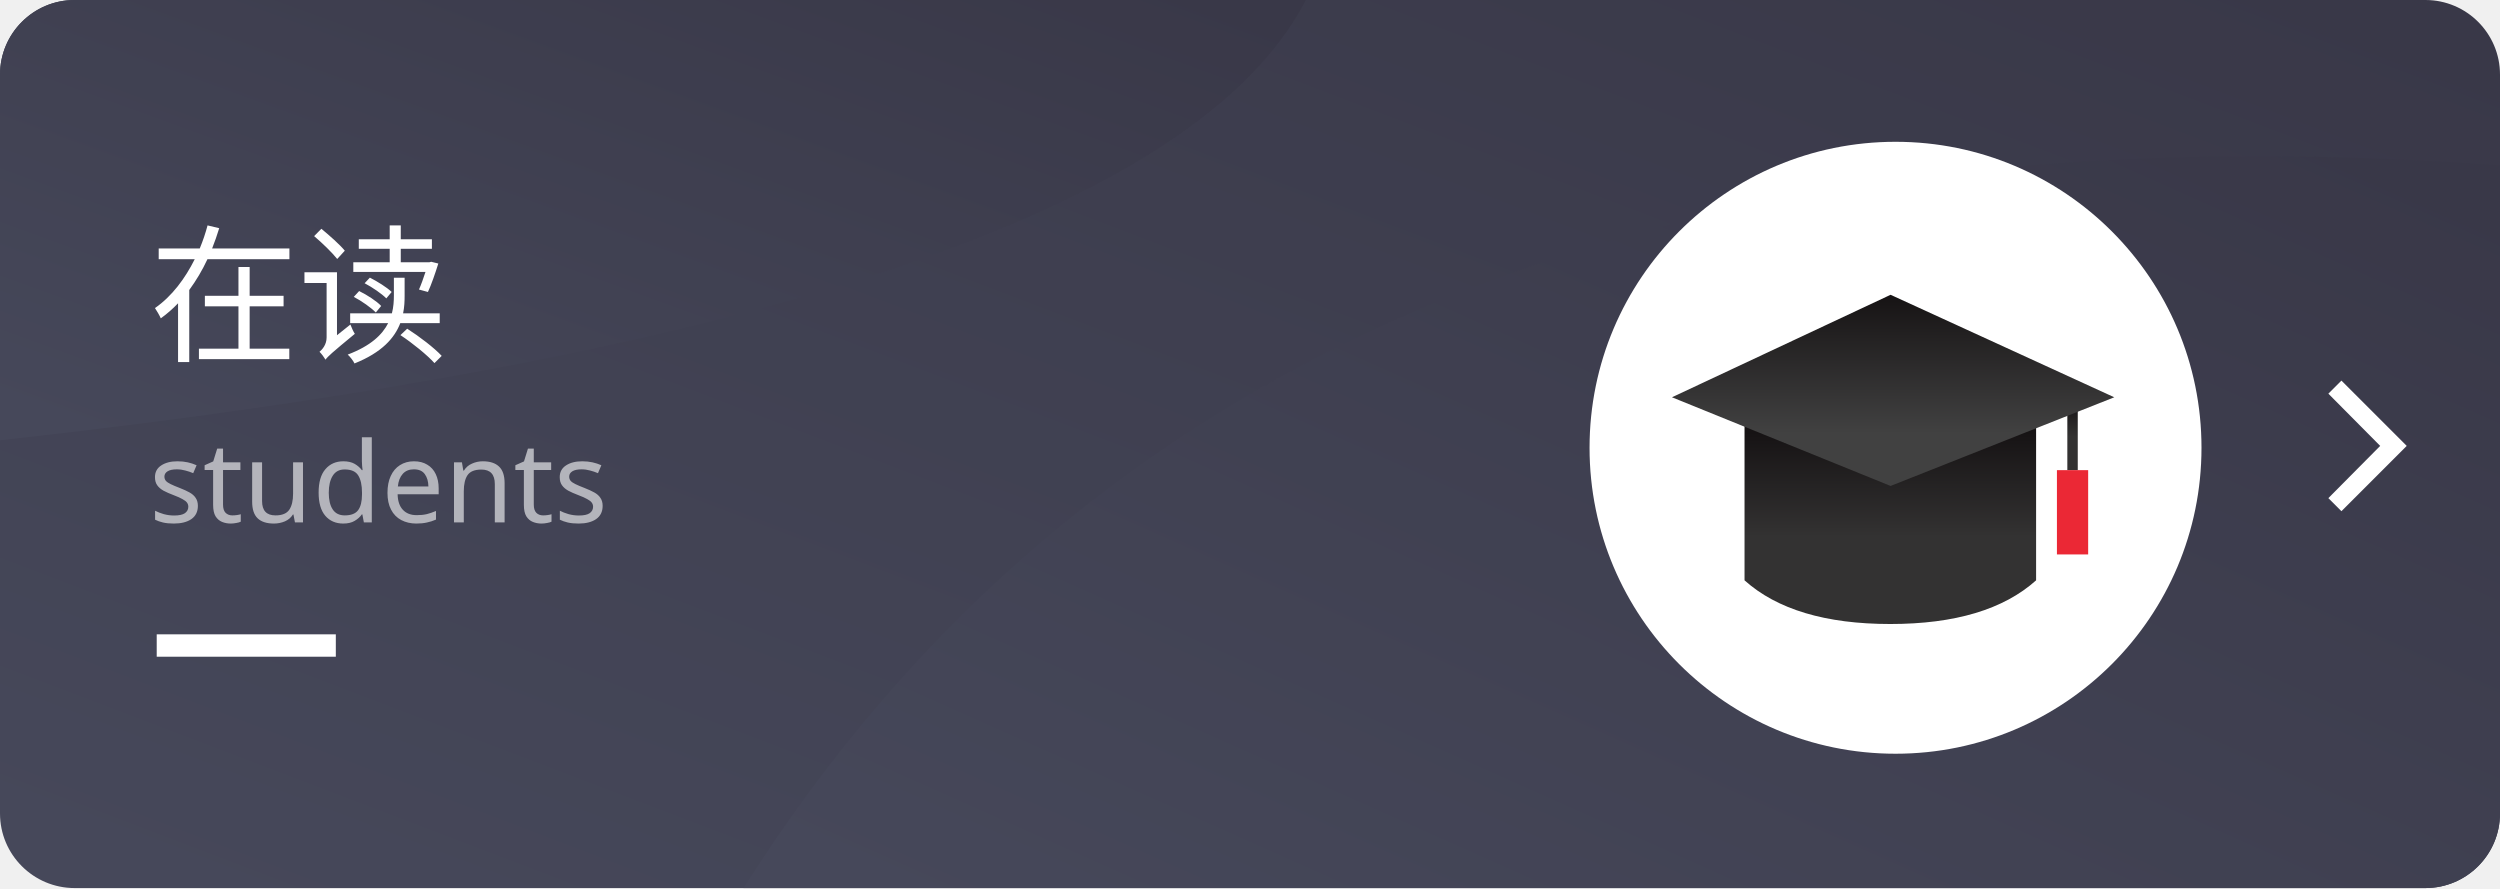
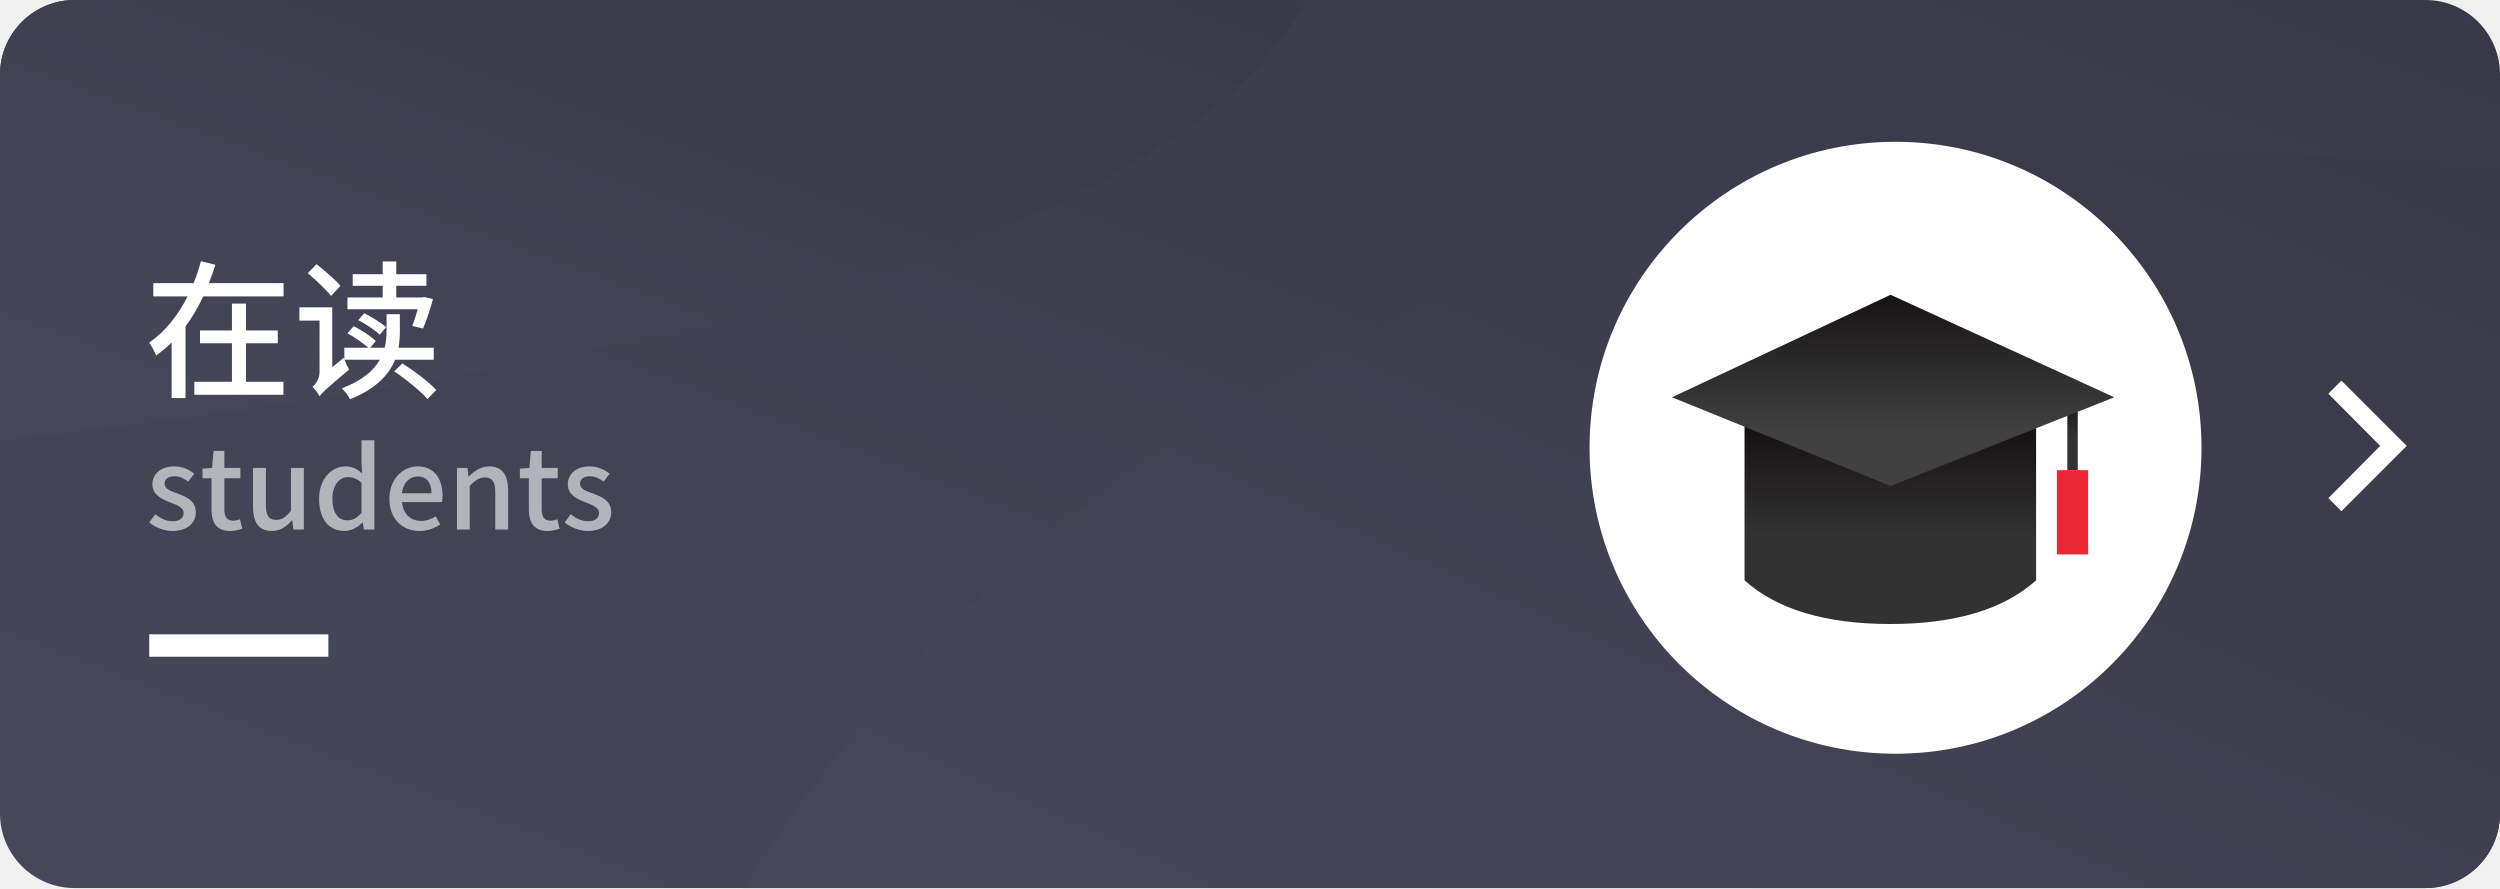
<svg xmlns="http://www.w3.org/2000/svg" width="335px" height="119px" viewBox="0 0 335 119" version="1.1">
  <defs>
    <linearGradient x1="98.904%" y1="5.281%" x2="1.729%" y2="94.724%" id="linearGradient-1">
      <stop stop-color="#393848" offset="0%" />
      <stop stop-color="#46485A" offset="100%" />
    </linearGradient>
    <linearGradient x1="50%" y1="50%" x2="50%" y2="3.061617e-15%" id="linearGradient-2">
      <stop stop-color="#333232" offset="0%" />
      <stop stop-color="#161314" offset="100%" />
    </linearGradient>
    <linearGradient x1="50%" y1="61.74%" x2="50%" y2="15.657%" id="linearGradient-3">
      <stop stop-color="#333232" offset="0%" />
      <stop stop-color="#161314" offset="100%" />
    </linearGradient>
    <linearGradient x1="50%" y1="72.43%" x2="50%" y2="3.061617e-15%" id="linearGradient-4">
      <stop stop-color="#414141" offset="0%" />
      <stop stop-color="#161314" offset="100%" />
    </linearGradient>
  </defs>
-   <g id="2018年12月05日" stroke="none" stroke-width="1" fill="none" fill-rule="evenodd">
+   <g id="表单" stroke="none" stroke-width="1" fill="none" fill-rule="evenodd">
    <g id="职业认证-step1" transform="translate(-20, -383)">
      <g id="在读" transform="translate(20, 383)">
        <g id="Path-2">
          <rect id="Mask" fill="url(#linearGradient-1)" fill-rule="nonzero" x="0" y="0" width="335" height="119" rx="10" />
          <path d="M174.992,4.4408921e-16 C160.441,28.068 102.11,47.733 -3.99680289e-15,58.997 L0,10 C-6.76353751e-16,4.477 4.477,8.11995798e-15 10,7.10542736e-15 L174.992,0 Z" id="Combined-Shape" fill="url(#linearGradient-1)" fill-rule="nonzero" />
          <path d="M335,22.162 L335,109 C335,114.523 330.523,119 325,119 L99.634,119 C145.599,46.317 224.054,14.038 335,22.162 Z" id="Combined-Shape" fill="url(#linearGradient-1)" fill-rule="nonzero" />
          <polygon id="ion-ios-arrow-forward---Ionicons" fill="#FFFFFF" points="312 52.75 313.75 51 322.5 59.75 313.75 68.5 312 66.75 318.945 59.75" />
        </g>
-         <text font-family="SourceHanSansSC-Medium, Source Han Sans SC" font-size="20" font-weight="400" fill="#FFFFFF">
-           <tspan x="20" y="47">在读</tspan>
-         </text>
-         <rect id="Rectangle" fill="#FFFFFF" fill-rule="nonzero" x="21" y="85" width="24" height="3" />
+         <path d="M32.96,46 L32.96,51.16 L37.98,51.16 L37.98,52.9 L26.04,52.9 L26.04,51.16 L31.08,51.16 L31.08,46 L26.8,46 L26.8,44.28 L31.08,44.28 L31.08,40.68 L32.96,40.68 L32.96,44.28 L37.22,44.28 L37.22,46 L32.96,46 Z M28,37.94 L38,37.94 L38,39.72 L27.24,39.72 C26.56,41.14 25.78,42.5 24.86,43.74 L24.86,53.34 L23,53.34 L23,45.9 C22.36,46.52 21.66,47.12 20.92,47.64 C20.72,47.14 20.3,46.34 20,45.9 C22.2,44.4 23.9,42.16 25.14,39.72 L20.54,39.72 L20.54,37.94 L25.94,37.94 C26.36,36.96 26.66,35.98 26.92,35 L28.86,35.48 C28.6,36.3 28.32,37.12 28,37.94 Z M56.68,44.02 L55.24,43.68 C55.48,43.08 55.74,42.26 55.98,41.44 L46.56,41.44 L46.56,39.86 L51.28,39.86 L51.28,38.3 L47.26,38.3 L47.26,36.74 L51.28,36.74 L51.28,35.04 L53.1,35.04 L53.1,36.74 L57.14,36.74 L57.14,38.3 L53.1,38.3 L53.1,39.86 L56.56,39.86 L56.86,39.8 L58.02,40.08 C57.64,41.46 57.14,43.02 56.68,44.02 Z M51.74,43.84 L50.88,44.86 C50.28,44.26 49.02,43.42 48,42.9 L48.82,41.98 C49.82,42.48 51.08,43.26 51.74,43.84 Z M45.62,38.3 L44.36,39.66 C43.72,38.82 42.32,37.52 41.24,36.6 L42.42,35.4 C43.5,36.26 44.94,37.48 45.62,38.3 Z M58.12,48.2 L52.94,48.2 C52.16,50.14 50.46,52.08 46.9,53.5 C46.72,53.06 46.18,52.4 45.8,52.04 C48.6,50.98 50.1,49.62 50.9,48.2 L46.16,48.2 C46.34,48.68 46.6,49.22 46.78,49.52 C43.64,52.16 43.12,52.66 42.82,53.1 C42.64,52.72 42.16,52.1 41.88,51.82 C42.26,51.52 42.82,50.82 42.82,49.82 L42.82,42.96 L40.12,42.96 L40.12,41.18 L44.52,41.18 L44.52,49.2 L46.06,47.94 L46.14,48.16 L46.14,46.6 L49.36,46.6 C48.68,46 47.52,45.18 46.56,44.66 L47.4,43.7 C48.44,44.24 49.72,45.06 50.36,45.7 L49.6,46.6 L51.54,46.6 C51.76,45.82 51.8,45.04 51.8,44.34 L51.8,42.1 L53.58,42.1 L53.58,44.38 C53.58,45.08 53.54,45.84 53.4,46.6 L58.12,46.6 L58.12,48.2 Z M52.82,49.76 L53.92,48.7 C55.5,49.7 57.5,51.2 58.46,52.26 L57.28,53.46 C56.36,52.42 54.42,50.82 52.82,49.76 Z" fill="#FFFFFF" />
+         <rect id="Rectangle" fill="#FFFFFF" fill-rule="nonzero" x="20" y="85" width="24" height="3" />
        <circle id="Oval" fill="#FFFFFF" fill-rule="nonzero" cx="254" cy="60" r="41" />
        <g id="Group-41" transform="translate(224, 39)" fill-rule="nonzero">
          <polygon id="Rectangle-48" fill="url(#linearGradient-2)" points="53.023 14.941 54.419 14.941 54.419 24 53.023 24" />
          <rect id="Rectangle-49" fill="#EB2835" x="51.628" y="24" width="4.186" height="11.294" />
          <path d="M9.767,14.118 L48.837,14.118 L48.837,38.765 C44.484,42.666 37.972,44.617 29.302,44.617 C20.633,44.617 14.121,42.666 9.767,38.765 L9.767,14.118 Z" id="Rectangle-47" fill="url(#linearGradient-3)" />
          <polygon id="Path-23" fill="url(#linearGradient-4)" points="0.042 14.235 29.338 0.501 59.31 14.235 29.338 26.117" />
        </g>
-         <text id="students" opacity="0.6" font-family="SourceHanSansSC-Medium, Source Han Sans SC" font-size="15" font-weight="400" fill="#FFFFFF">
-           <tspan x="20" y="70">students</tspan>
-         </text>
+         <path d="M23.105,71.15 C21.965,71.15 20.795,70.67 20,70.01 L20.81,68.9 C21.545,69.485 22.265,69.845 23.15,69.845 C24.14,69.845 24.605,69.365 24.605,68.735 C24.605,67.985 23.675,67.655 22.775,67.31 C21.68,66.89 20.42,66.305 20.42,64.91 C20.42,63.53 21.53,62.495 23.345,62.495 C24.455,62.495 25.355,62.945 26.03,63.47 L25.22,64.535 C24.65,64.115 24.065,63.815 23.375,63.815 C22.475,63.815 22.055,64.265 22.055,64.835 C22.055,65.54 22.91,65.81 23.81,66.14 C24.965,66.575 26.24,67.085 26.24,68.645 C26.24,70.025 25.145,71.15 23.105,71.15 Z M30.845,71.15 C28.985,71.15 28.34,69.995 28.34,68.255 L28.34,64.085 L27.14,64.085 L27.14,62.795 L28.415,62.705 L28.61,60.425 L30.065,60.425 L30.065,62.705 L32.21,62.705 L32.21,64.085 L30.065,64.085 L30.065,68.27 C30.065,69.26 30.41,69.77 31.265,69.77 C31.55,69.77 31.91,69.68 32.15,69.575 L32.465,70.85 C32,71 31.445,71.15 30.845,71.15 Z M36.425,71.15 C34.67,71.15 33.905,69.995 33.905,67.895 L33.905,62.705 L35.63,62.705 L35.63,67.685 C35.63,69.11 36.035,69.665 37.01,69.665 C37.775,69.665 38.3,69.305 38.99,68.435 L38.99,62.705 L40.715,62.705 L40.715,70.955 L39.305,70.955 L39.17,69.71 L39.125,69.71 C38.375,70.58 37.565,71.15 36.425,71.15 Z M46.16,71.15 C44.09,71.15 42.755,69.575 42.755,66.845 C42.755,64.16 44.45,62.495 46.295,62.495 C47.24,62.495 47.84,62.855 48.515,63.425 L48.44,62.06 L48.44,59 L50.165,59 L50.165,70.955 L48.755,70.955 L48.605,70.025 L48.56,70.025 C47.945,70.655 47.09,71.15 46.16,71.15 Z M46.565,69.725 C47.255,69.725 47.84,69.41 48.44,68.72 L48.44,64.685 C47.825,64.13 47.24,63.935 46.625,63.935 C45.47,63.935 44.54,65.03 44.54,66.815 C44.54,68.69 45.275,69.725 46.565,69.725 Z M56.195,71.15 C53.96,71.15 52.175,69.56 52.175,66.845 C52.175,64.16 54.005,62.495 55.94,62.495 C58.13,62.495 59.3,64.07 59.3,66.41 C59.3,66.74 59.27,67.085 59.225,67.28 L53.87,67.28 C54.005,68.855 54.995,69.8 56.42,69.8 C57.155,69.8 57.785,69.575 58.385,69.185 L58.985,70.28 C58.22,70.79 57.275,71.15 56.195,71.15 Z M53.855,66.095 L57.815,66.095 C57.815,64.67 57.17,63.845 55.97,63.845 C54.935,63.845 54.02,64.64 53.855,66.095 Z M61.235,70.955 L61.235,62.705 L62.645,62.705 L62.78,63.845 L62.825,63.845 C63.59,63.11 64.43,62.495 65.555,62.495 C67.31,62.495 68.09,63.665 68.09,65.765 L68.09,70.955 L66.365,70.955 L66.365,65.975 C66.365,64.55 65.945,63.98 64.97,63.98 C64.205,63.98 63.68,64.37 62.945,65.105 L62.945,70.955 L61.235,70.955 Z M73.37,71.15 C71.51,71.15 70.865,69.995 70.865,68.255 L70.865,64.085 L69.665,64.085 L69.665,62.795 L70.94,62.705 L71.135,60.425 L72.59,60.425 L72.59,62.705 L74.735,62.705 L74.735,64.085 L72.59,64.085 L72.59,68.27 C72.59,69.26 72.935,69.77 73.79,69.77 C74.075,69.77 74.435,69.68 74.675,69.575 L74.99,70.85 C74.525,71 73.97,71.15 73.37,71.15 Z M78.77,71.15 C77.63,71.15 76.46,70.67 75.665,70.01 L76.475,68.9 C77.21,69.485 77.93,69.845 78.815,69.845 C79.805,69.845 80.27,69.365 80.27,68.735 C80.27,67.985 79.34,67.655 78.44,67.31 C77.345,66.89 76.085,66.305 76.085,64.91 C76.085,63.53 77.195,62.495 79.01,62.495 C80.12,62.495 81.02,62.945 81.695,63.47 L80.885,64.535 C80.315,64.115 79.73,63.815 79.04,63.815 C78.14,63.815 77.72,64.265 77.72,64.835 C77.72,65.54 78.575,65.81 79.475,66.14 C80.63,66.575 81.905,67.085 81.905,68.645 C81.905,70.025 80.81,71.15 78.77,71.15 Z" id="students" fill="#FFFFFF" opacity="0.6" />
      </g>
    </g>
  </g>
</svg>
